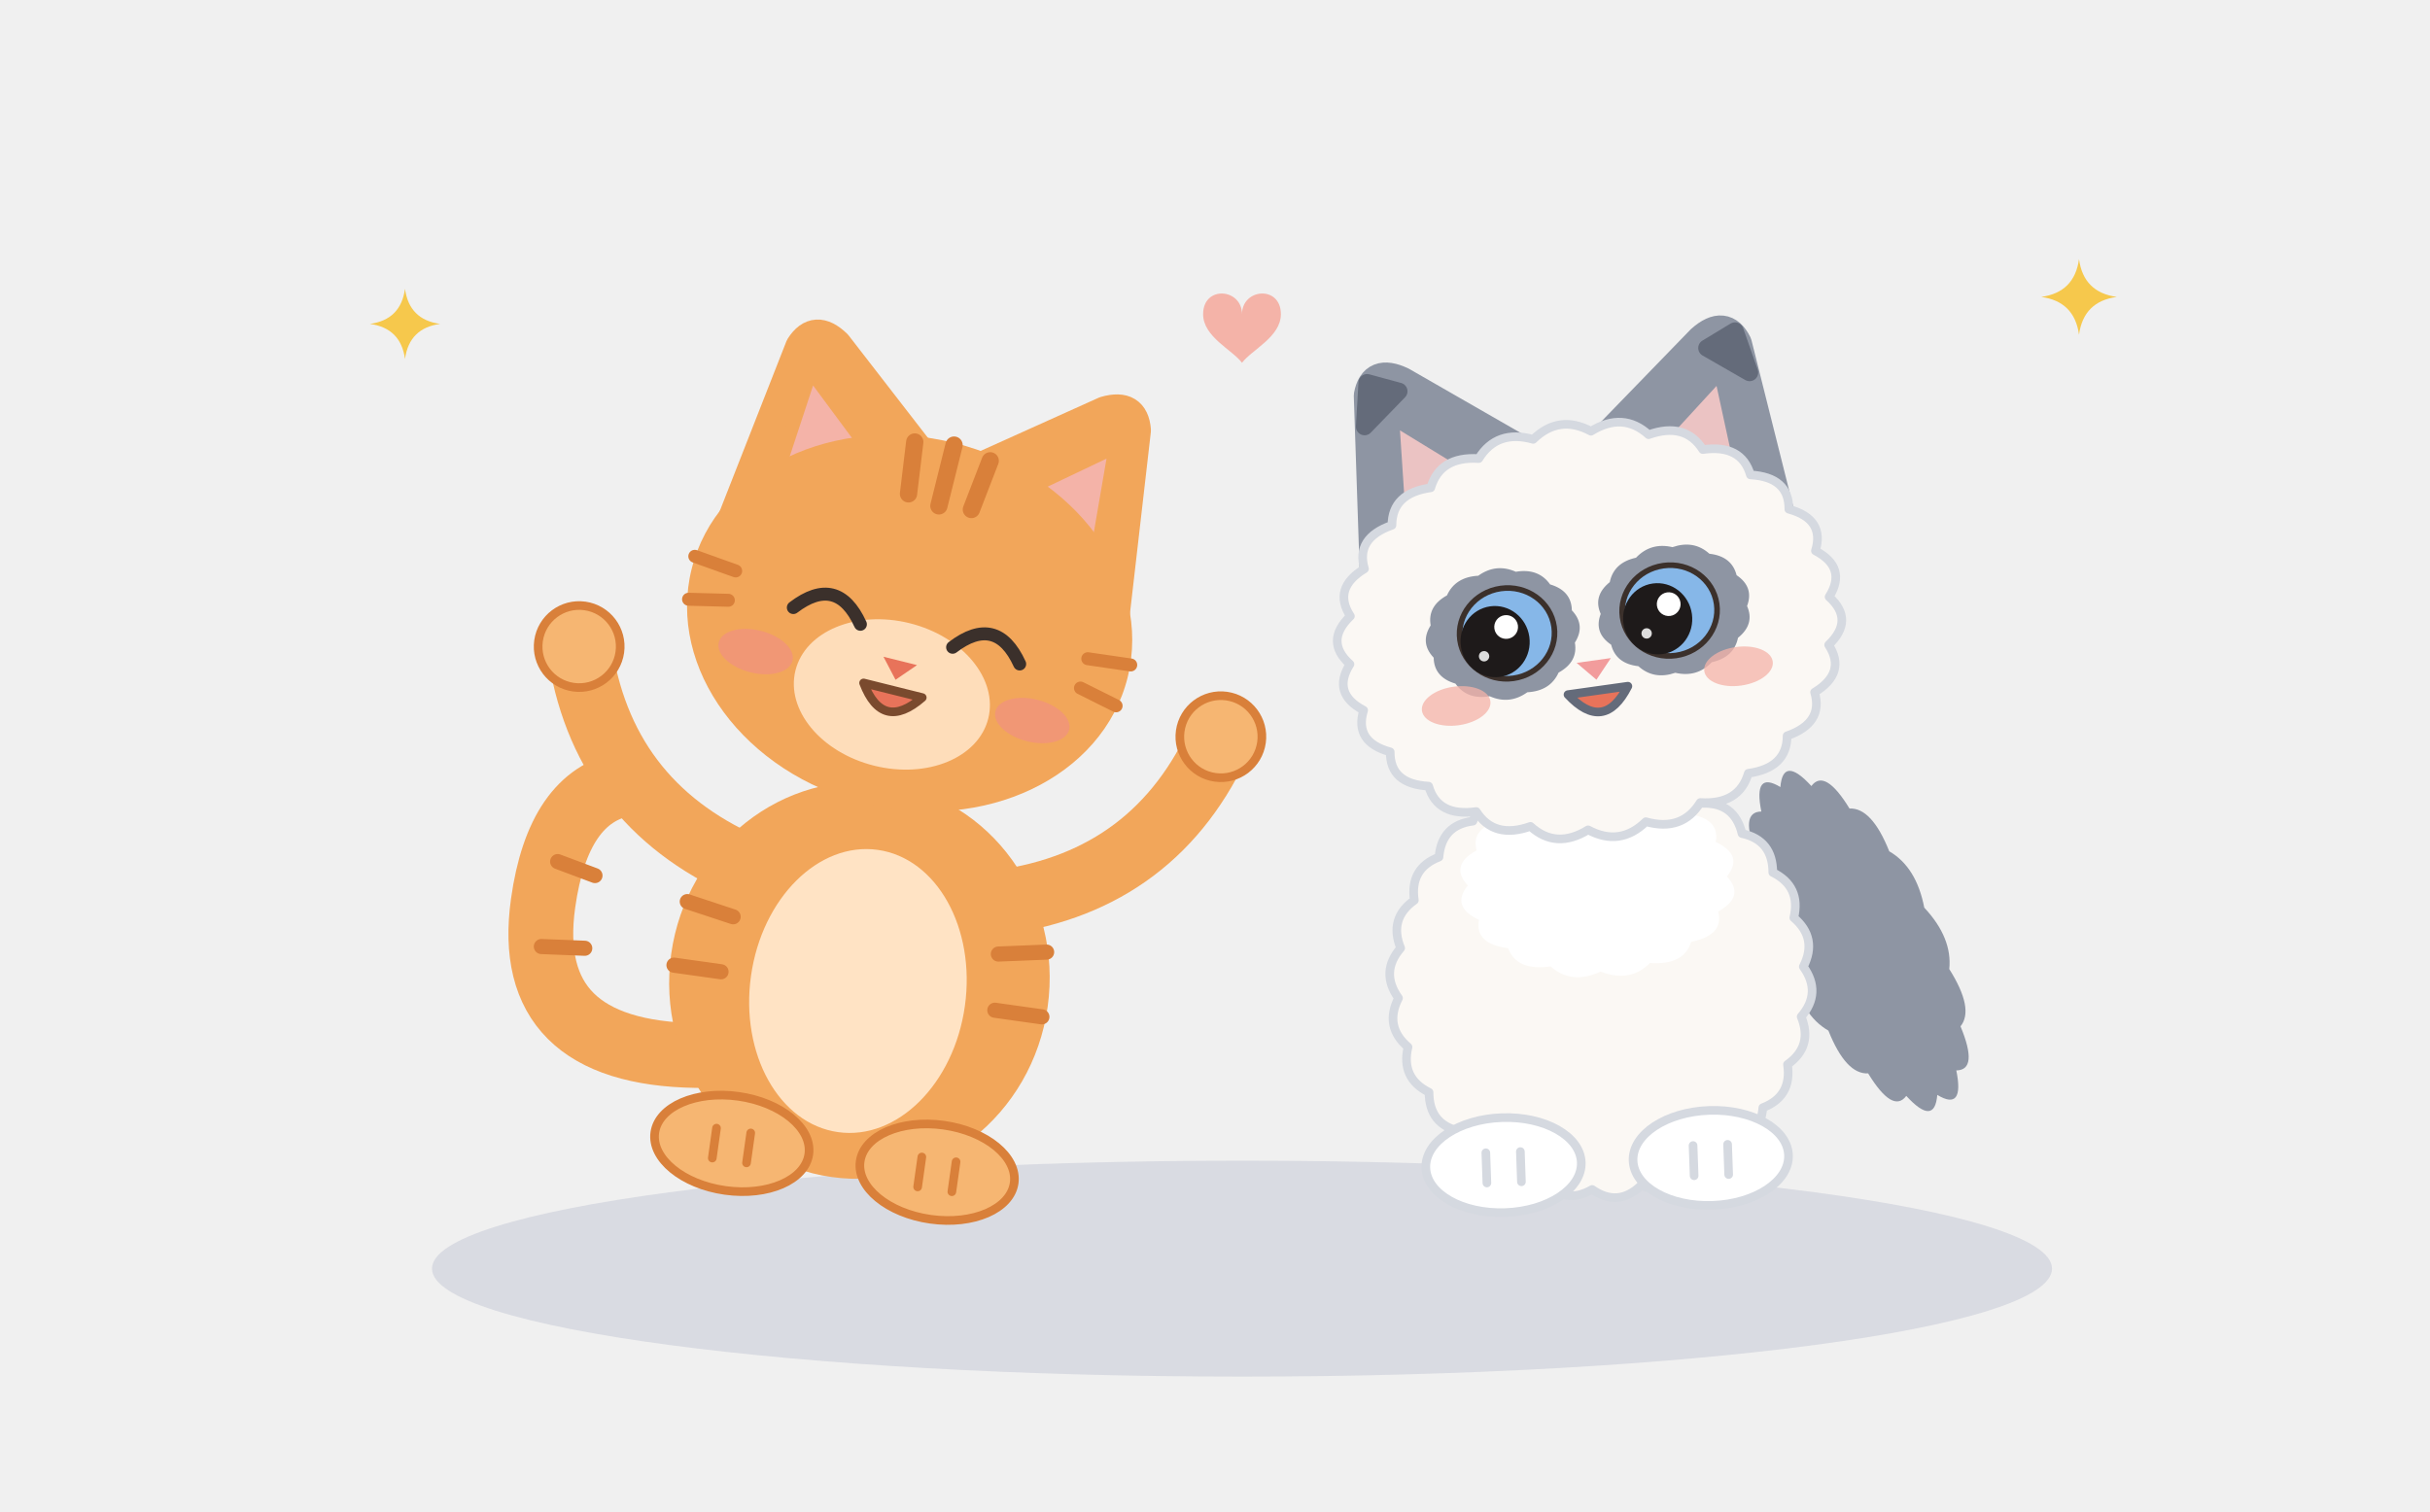
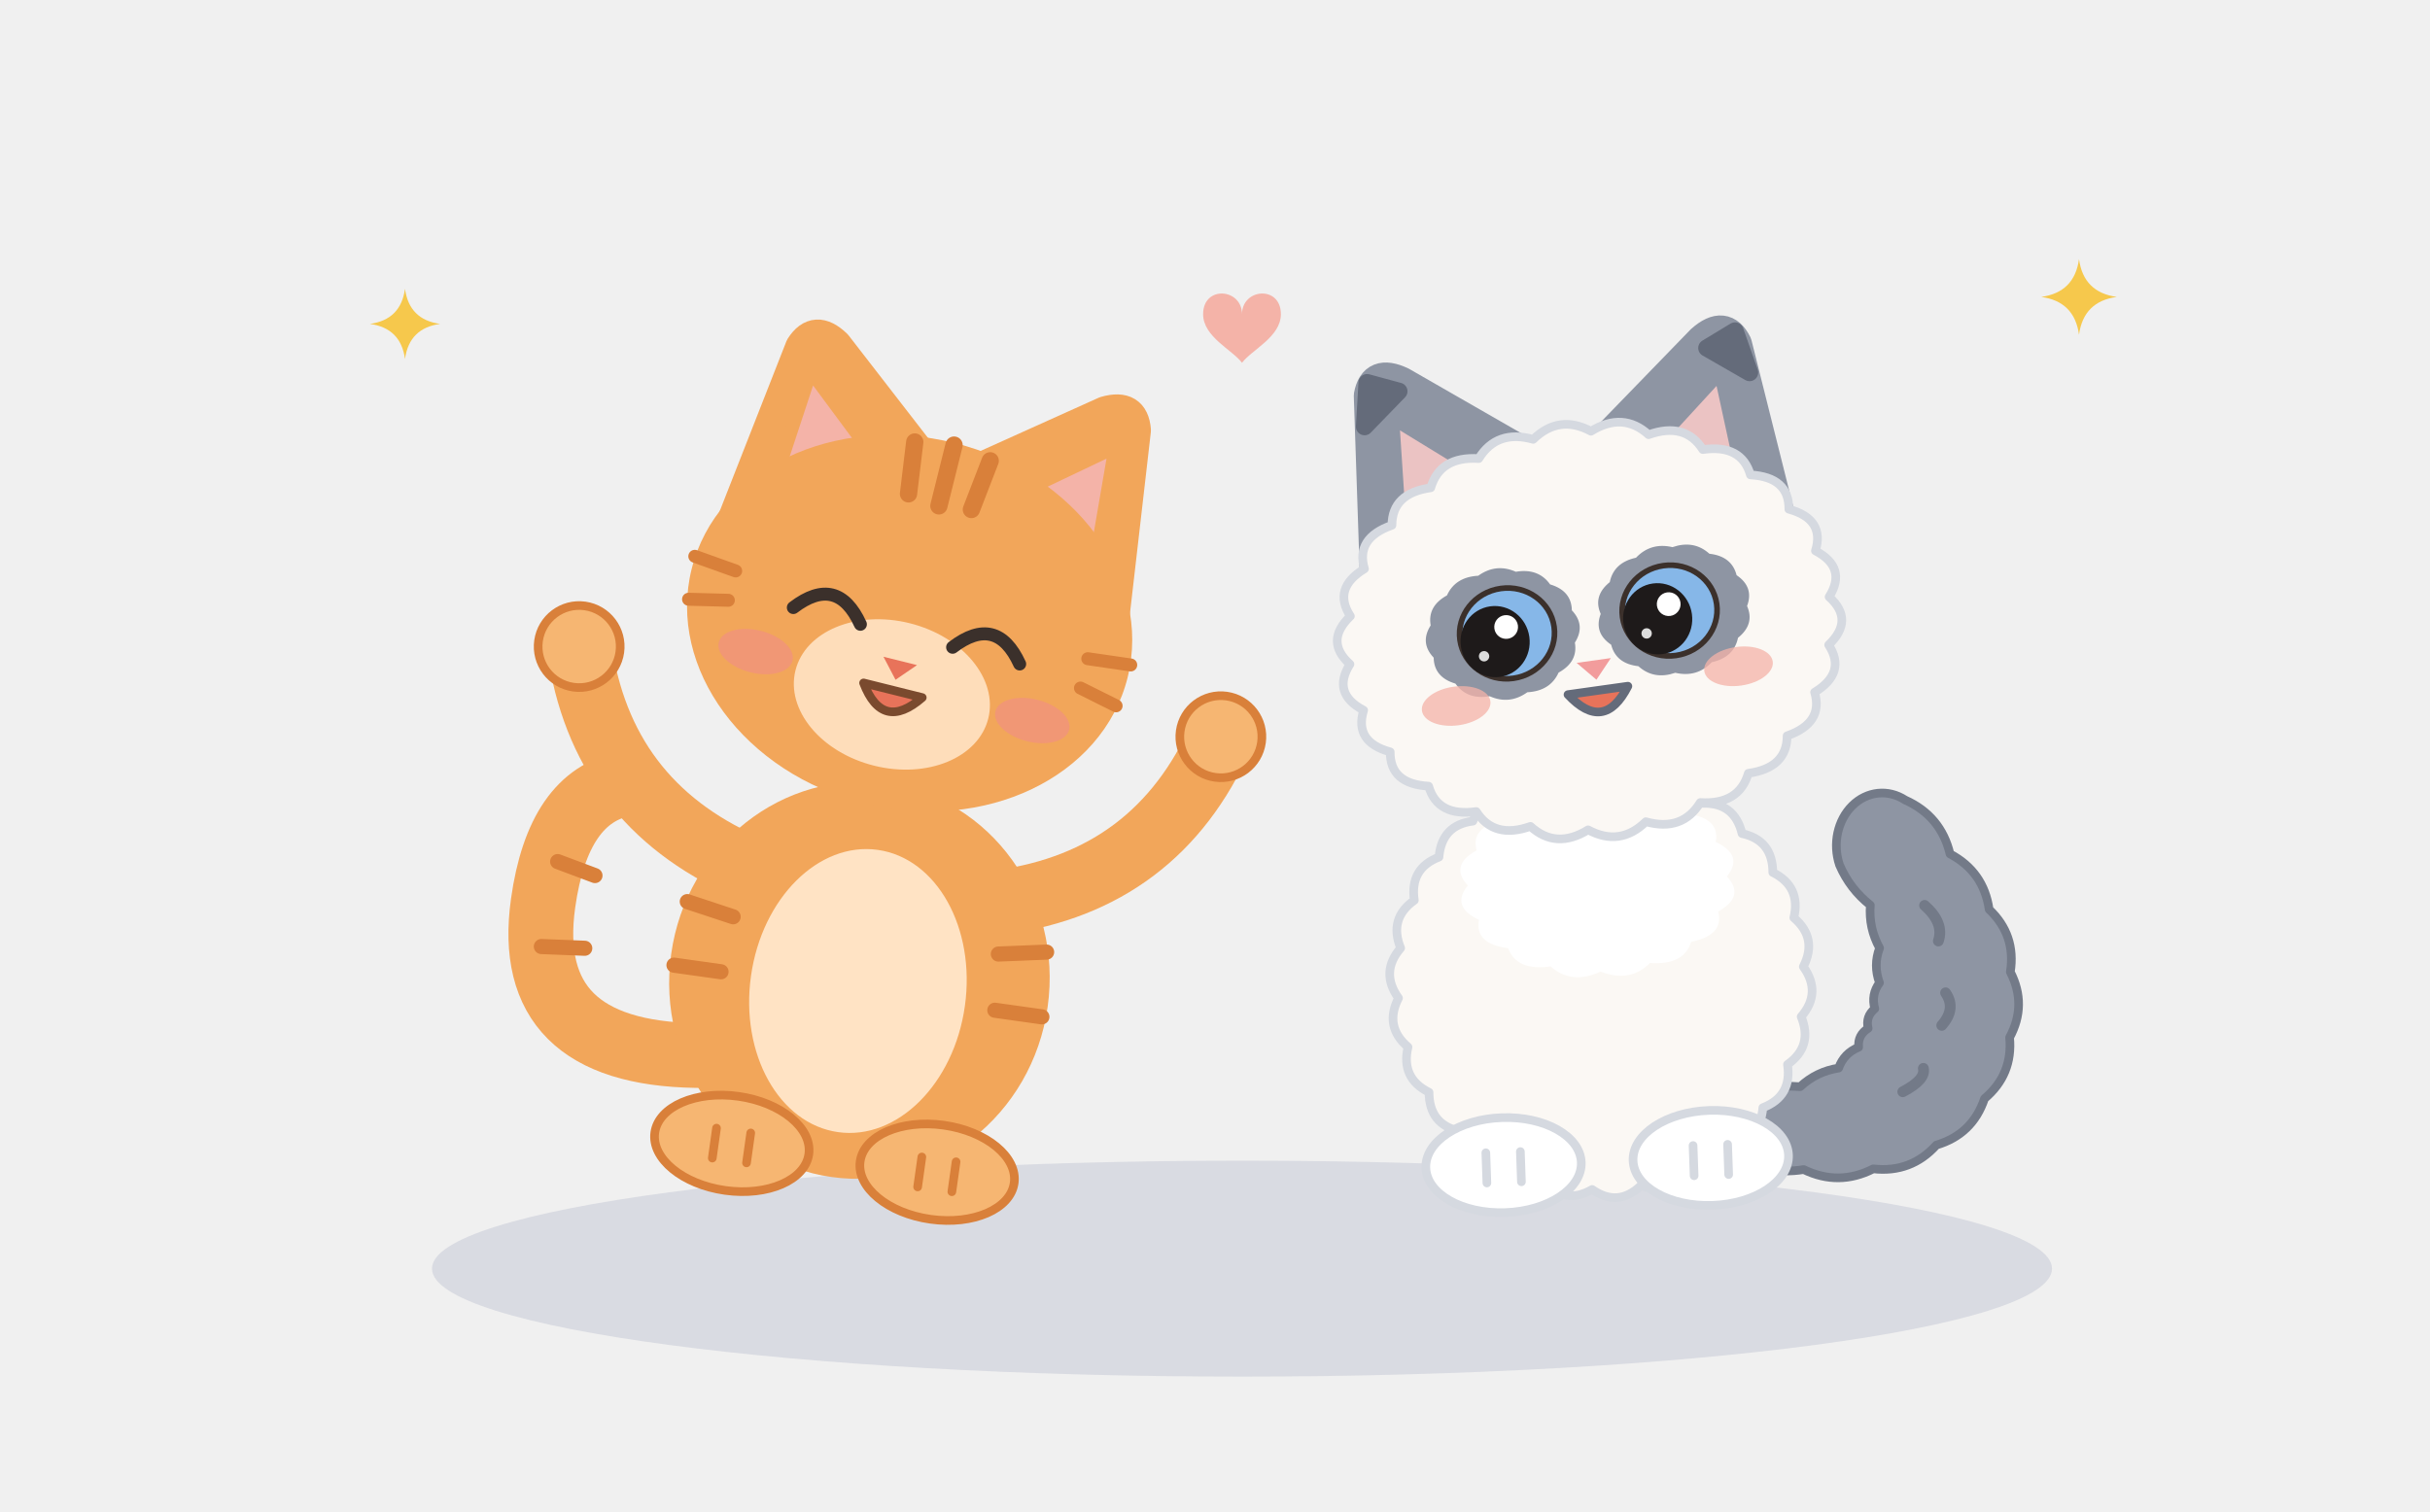
<svg xmlns="http://www.w3.org/2000/svg" width="900" height="560" viewBox="0 0 900 560">
  <ellipse cx="460" cy="470" rx="300" ry="40" fill="#2B3A75" opacity="0.12" />
  <path transform="translate(460 120) rotate(0) scale(0.6)" d="M0 -6 C0 -22 -24 -24 -24 -6 C-24 8 -6 16 0 24 C6 16 24 8 24 -6 C24 -24 0 -22 0 -6Z" fill="#F4B3A8" opacity="1" />
  <path transform="translate(150 120) scale(1.3)" d="M0 -10 Q1.2 -1.2 10 0 Q1.2 1.2 0 10 Q-1.2 1.2 -10 0 Q-1.2 -1.2 0 -10Z" fill="#F6C84C" />
  <path transform="translate(770 110) scale(1.4)" d="M0 -10 Q1.2 -1.2 10 0 Q1.2 1.2 0 10 Q-1.2 1.2 -10 0 Q-1.2 -1.2 0 -10Z" fill="#F6C84C" />
  <g transform="translate(590 280) scale(0.8) rotate(-2)">
    <g transform="scale(1 1)">
-       <g transform="translate(120 90) rotate(-25)">
-         <path d="M34.0 0.0 Q39.3 18.4 31.4 30.6 Q33.4 52.4 24.0 56.6 Q22.3 78.5 13.0 73.9 Q7.8 92.6 0.0 80.0 Q-7.8 92.6 -13.0 73.9 Q-22.3 78.5 -24.0 56.6 Q-33.4 52.4 -31.4 30.6 Q-39.3 18.4 -34.0 0.0 Q-39.3 -18.4 -31.4 -30.6 Q-33.4 -52.4 -24.0 -56.6 Q-22.3 -78.5 -13.0 -73.9 Q-7.8 -92.6 -0.0 -80.0 Q7.8 -92.6 13.0 -73.9 Q22.3 -78.5 24.0 -56.6 Q33.4 -52.4 31.4 -30.6 Q39.3 -18.4 34.0 0.0Z" fill="#8E95A3" />
-       </g>
+       <path d="M57.1 184.7 Q71.6 197.4 90.8 194.9 Q106.7 203.3 123.0 195.7 Q140.4 198.3 152.6 185.7 Q169.5 181.3 175.6 165.0 Q189.2 154.3 188.2 137.1 Q196.9 122.3 189.6 106.8 Q192.9 89.8 180.8 77.5 Q178.9 60.0 163.6 51.2 Q160.0 33.5 143.7 25.5 A21.4 24.6 0 0 0 112.3 54.5 Q116.7 65.8 125.9 73.6 Q124.7 84.1 129.5 93.6 Q126.2 101.5 128.9 109.7 Q124.7 115.0 126.3 121.6 Q121.8 125.1 122.9 130.6 Q117.9 133.5 118.2 139.2 Q111.3 141.7 108.6 148.5 Q98.4 149.7 90.5 156.5 Q76.4 154.9 62.9 159.3Z" fill="#8E95A3" stroke="#737A88" stroke-width="4" stroke-linejoin="round" />
+       <path d="M137.9 160.5 Q148.8 155.3 147.8 150.0" fill="none" stroke="#737A88" stroke-width="5" stroke-linecap="round" />
+       <path d="M157.0 130.4 Q164.1 122.9 159.3 115.4" fill="none" stroke="#737A88" stroke-width="5" stroke-linecap="round" />
+       <path d="M156.8 91.3 Q159.9 83.0 151.0 74.6" fill="none" stroke="#737A88" stroke-width="5" stroke-linecap="round" />
    </g>
    <path d="M92.1 124.1 Q97.2 138.0 85.0 146.0 Q86.7 160.8 72.9 165.6 Q71.1 180.4 56.6 181.7 Q51.4 195.5 37.0 193.3 Q28.6 205.5 15.2 199.7 Q4.3 209.5 -7.4 200.7 Q-20.4 207.6 -29.6 196.1 Q-43.8 199.6 -50.1 186.2 Q-64.7 186.1 -67.7 171.6 Q-81.8 168.0 -81.3 153.1 Q-94.2 146.1 -90.3 131.8 Q-101.1 121.9 -93.9 109.0 Q-102.1 96.7 -92.1 85.9 Q-97.2 72.0 -85.0 64.0 Q-86.7 49.2 -72.9 44.4 Q-71.1 29.6 -56.6 28.3 Q-51.4 14.5 -37.0 16.7 Q-28.6 4.5 -15.2 10.3 Q-4.3 0.5 7.4 9.3 Q20.4 2.4 29.6 13.9 Q43.8 10.4 50.1 23.8 Q64.7 23.9 67.7 38.4 Q81.8 42.0 81.3 56.9 Q94.2 63.9 90.3 78.2 Q101.1 88.1 93.9 101.0 Q102.1 113.3 92.1 124.1Z" fill="#FBF8F4" stroke="#D5D9E0" stroke-width="4" stroke-linejoin="round" />
    <path d="M60.0 58.0 Q68.3 67.5 55.4 74.1 Q57.9 85.1 42.4 87.7 Q38.7 98.5 23.0 96.8 Q13.6 105.8 0.0 100.0 Q-13.6 105.8 -23.0 96.8 Q-38.7 98.5 -42.4 87.7 Q-57.9 85.1 -55.4 74.1 Q-68.3 67.5 -60.0 58.0 Q-68.3 48.5 -55.4 41.9 Q-57.9 30.9 -42.4 28.3 Q-38.7 17.5 -23.0 19.2 Q-13.6 10.2 -0.0 16.0 Q13.6 10.2 23.0 19.2 Q38.7 17.5 42.4 28.3 Q57.9 30.9 55.4 41.9 Q68.3 48.5 60.0 58.0Z" fill="#FFFFFF" />
    <ellipse cx="-48" cy="188" rx="36" ry="22" fill="#FFFFFF" stroke="#D5D9E0" stroke-width="4" />
    <path d="M-56 182 L-56 196 M-40 182 L-40 196" stroke="#D5D9E0" stroke-width="4" stroke-linecap="round" />
    <ellipse cx="48" cy="188" rx="36" ry="22" fill="#FFFFFF" stroke="#D5D9E0" stroke-width="4" />
    <path d="M40 182 L40 196 M56 182 L56 196" stroke="#D5D9E0" stroke-width="4" stroke-linecap="round" />
    <g transform="translate(0 -62) rotate(-6)">
      <g transform="scale(1 1)">
        <path d="M-96 -24 L-86 -118 Q-82 -130 -70 -122 L-16 -80Z" fill="#8E95A3" stroke="#8E95A3" stroke-width="14" stroke-linejoin="round" />
        <path d="M-90 -104 L-86 -124 L-72 -118Z" fill="#646B7A" stroke="#646B7A" stroke-width="8" stroke-linejoin="round" />
        <path d="M-78 -46 L-74 -100 L-40 -72Z" fill="#EBC3C3" />
      </g>
      <g transform="scale(-1 1)">
        <path d="M-96 -24 L-86 -118 Q-82 -130 -70 -122 L-16 -80Z" fill="#8E95A3" stroke="#8E95A3" stroke-width="14" stroke-linejoin="round" />
        <path d="M-90 -104 L-86 -124 L-72 -118Z" fill="#646B7A" stroke="#646B7A" stroke-width="8" stroke-linejoin="round" />
        <path d="M-78 -46 L-74 -100 L-40 -72Z" fill="#EBC3C3" />
      </g>
      <path d="M112.0 4.0 Q122.3 16.2 108.7 26.0 Q115.2 39.9 99.2 46.8 Q101.4 61.5 83.8 65.0 Q81.7 79.7 63.6 79.7 Q57.3 93.6 39.7 90.0 Q29.5 102.3 13.5 95.3 Q-0.0 105.2 -13.5 95.3 Q-29.5 102.3 -39.7 90.0 Q-57.3 93.6 -63.6 79.7 Q-81.7 79.7 -83.8 65.0 Q-101.4 61.5 -99.2 46.8 Q-115.2 39.9 -108.7 26.0 Q-122.3 16.2 -112.0 4.0 Q-122.3 -8.2 -108.7 -18.0 Q-115.2 -31.9 -99.2 -38.8 Q-101.4 -53.5 -83.8 -57.0 Q-81.7 -71.7 -63.6 -71.7 Q-57.3 -85.6 -39.7 -82.0 Q-29.5 -94.3 -13.5 -87.3 Q-0.0 -97.2 13.5 -87.3 Q29.5 -94.3 39.7 -82.0 Q57.3 -85.6 63.6 -71.7 Q81.7 -71.7 83.8 -57.0 Q101.4 -53.5 99.2 -38.8 Q115.2 -31.9 108.7 -18.0 Q122.3 -8.2 112.0 4.0Z" fill="#FBF8F4" stroke="#D5D9E0" stroke-width="4" stroke-linejoin="round" />
      <path d="M-7.5 8.6 Q-7.2 17.6 -16.9 21.3 Q-21.9 29.2 -32.5 28.3 Q-41.5 33.0 -50.0 27.7 Q-60.6 28.0 -64.9 19.7 Q-74.3 15.4 -73.2 6.4 Q-78.7 -1.3 -72.5 -8.6 Q-72.8 -17.6 -63.1 -21.3 Q-58.1 -29.2 -47.5 -28.3 Q-38.5 -33.0 -30.0 -27.7 Q-19.4 -28.0 -15.1 -19.7 Q-5.7 -15.4 -6.8 -6.4 Q-1.3 1.3 -7.5 8.6Z" fill="#8E95A3" />
      <path d="M73.8 2.9 Q76.3 11.7 67.6 16.9 Q64.5 25.6 54.0 26.4 Q46.2 32.6 36.6 28.9 Q26.3 30.9 20.1 23.5 Q10.0 20.9 9.0 11.9 Q1.7 5.3 6.2 -2.9 Q3.7 -11.7 12.4 -16.9 Q15.5 -25.6 26.0 -26.4 Q33.8 -32.6 43.4 -28.9 Q53.7 -30.9 59.9 -23.5 Q70.0 -20.9 71.0 -11.9 Q78.3 -5.3 73.8 2.9Z" fill="#8E95A3" />
      <ellipse cx="-38" cy="0" rx="22" ry="21" fill="#86B7E8" stroke="#3B302B" stroke-width="2.6" />
      <ellipse cx="-44" cy="3" rx="16" ry="16.5" fill="#1E1A1A" />
      <circle cx="-38" cy="-3" r="5.5" fill="#fff" />
      <circle cx="-50" cy="9" r="2.4" fill="#fff" opacity=".85" />
      <ellipse cx="38" cy="0" rx="22" ry="21" fill="#86B7E8" stroke="#3B302B" stroke-width="2.6" />
      <ellipse cx="32" cy="3" rx="16" ry="16.5" fill="#1E1A1A" />
      <circle cx="38" cy="-3" r="5.5" fill="#fff" />
      <circle cx="26" cy="9" r="2.4" fill="#fff" opacity=".85" />
      <ellipse cx="-66" cy="30" rx="16.0" ry="9.0" fill="#F4B3A8" opacity=".75" />
      <ellipse cx="66" cy="30" rx="16.0" ry="9.0" fill="#F4B3A8" opacity=".75" />
      <path d="M-8 18 L8 18 L0 27Z" fill="#F29C9C" />
      <path d="M-14 32 Q0 52 14 32Z" fill="#E8735A" stroke="#646B7A" stroke-width="4" stroke-linejoin="round" />
    </g>
  </g>
  <g transform="translate(330 280) scale(0.8) rotate(8)">
    <path d="M-60 60 Q-130 40 -150 -30" fill="none" stroke="#F2A65A" stroke-width="30" stroke-linecap="round" />
    <circle cx="-150" cy="-30" r="19" fill="#F6B672" stroke="#D9803A" stroke-width="4" />
    <g transform="scale(-1 1)">
      <path d="M70 150 Q150 160 150 90 Q150 40 120 30" fill="none" stroke="#F2A65A" stroke-width="30" stroke-linecap="round" />
      <path d="M146 70 L128 74 M148 110 L128 108" stroke="#D9803A" stroke-width="7" stroke-linecap="round" />
    </g>
    <ellipse cx="0" cy="105" rx="88" ry="92" fill="#F2A65A" />
    <ellipse cx="0" cy="110" rx="50" ry="66" fill="#FFE3C4" />
    <path d="M-84 80 L-62 84 M-86 110 L-64 110 M84 80 L62 84 M86 110 L64 110" stroke="#D9803A" stroke-width="7" stroke-linecap="round" />
    <ellipse cx="-48" cy="188" rx="36" ry="22" fill="#F6B672" stroke="#D9803A" stroke-width="4" />
    <path d="M-56 182 L-56 196 M-40 182 L-40 196" stroke="#D9803A" stroke-width="4" stroke-linecap="round" />
    <ellipse cx="48" cy="188" rx="36" ry="22" fill="#F6B672" stroke="#D9803A" stroke-width="4" />
    <path d="M40 182 L40 196 M56 182 L56 196" stroke="#D9803A" stroke-width="4" stroke-linecap="round" />
    <g transform="translate(0 -62) rotate(6)">
      <g transform="scale(1 1)">
        <path d="M-92 -20 L-80 -112 Q-76 -124 -64 -117 L-12 -76Z" fill="#F2A65A" stroke="#F2A65A" stroke-width="14" stroke-linejoin="round" />
        <path d="M-74 -42 L-70 -96 L-36 -68Z" fill="#F4B3A8" />
      </g>
      <g transform="scale(-1 1)">
        <path d="M-92 -20 L-80 -112 Q-76 -124 -64 -117 L-12 -76Z" fill="#F2A65A" stroke="#F2A65A" stroke-width="14" stroke-linejoin="round" />
        <path d="M-74 -42 L-70 -96 L-36 -68Z" fill="#F4B3A8" />
      </g>
      <ellipse cx="0" cy="0" rx="104" ry="86" fill="#F2A65A" />
      <ellipse cx="0" cy="34" rx="46" ry="34" fill="#FFE3C4" opacity=".9" />
      <g stroke="#D9803A" stroke-width="8" stroke-linecap="round">
        <line x1="-18" y1="-82" x2="-15" y2="-58" />
        <line x1="0" y1="-85" x2="0" y2="-56" />
        <line x1="18" y1="-82" x2="15" y2="-58" />
      </g>
      <path d="M-104 -6 L-84 -4 M-102 14 L-84 10 M104 -6 L84 -4 M102 14 L84 10" stroke="#D9803A" stroke-width="6" stroke-linecap="round" />
      <path d="M-54 6 Q-38 -14 -22 6" fill="none" stroke="#3B302B" stroke-width="6" stroke-linecap="round" />
      <path d="M22 6 Q38 -14 54 6" fill="none" stroke="#3B302B" stroke-width="6" stroke-linecap="round" />
      <ellipse cx="-66" cy="30" rx="17.6" ry="9.9" fill="#F08A8A" opacity=".55" />
      <ellipse cx="66" cy="30" rx="17.6" ry="9.9" fill="#F08A8A" opacity=".55" />
      <path d="M-8 18 L8 18 L0 27Z" fill="#E8735A" />
      <path d="M-14 32 Q0 52 14 32Z" fill="#E8735A" stroke="#7A4A2E" stroke-width="4" stroke-linejoin="round" />
    </g>
    <path d="M60 60 Q130 40 150 -30" fill="none" stroke="#F2A65A" stroke-width="30" stroke-linecap="round" />
    <circle cx="150" cy="-30" r="19" fill="#F6B672" stroke="#D9803A" stroke-width="4" />
  </g>
</svg>
